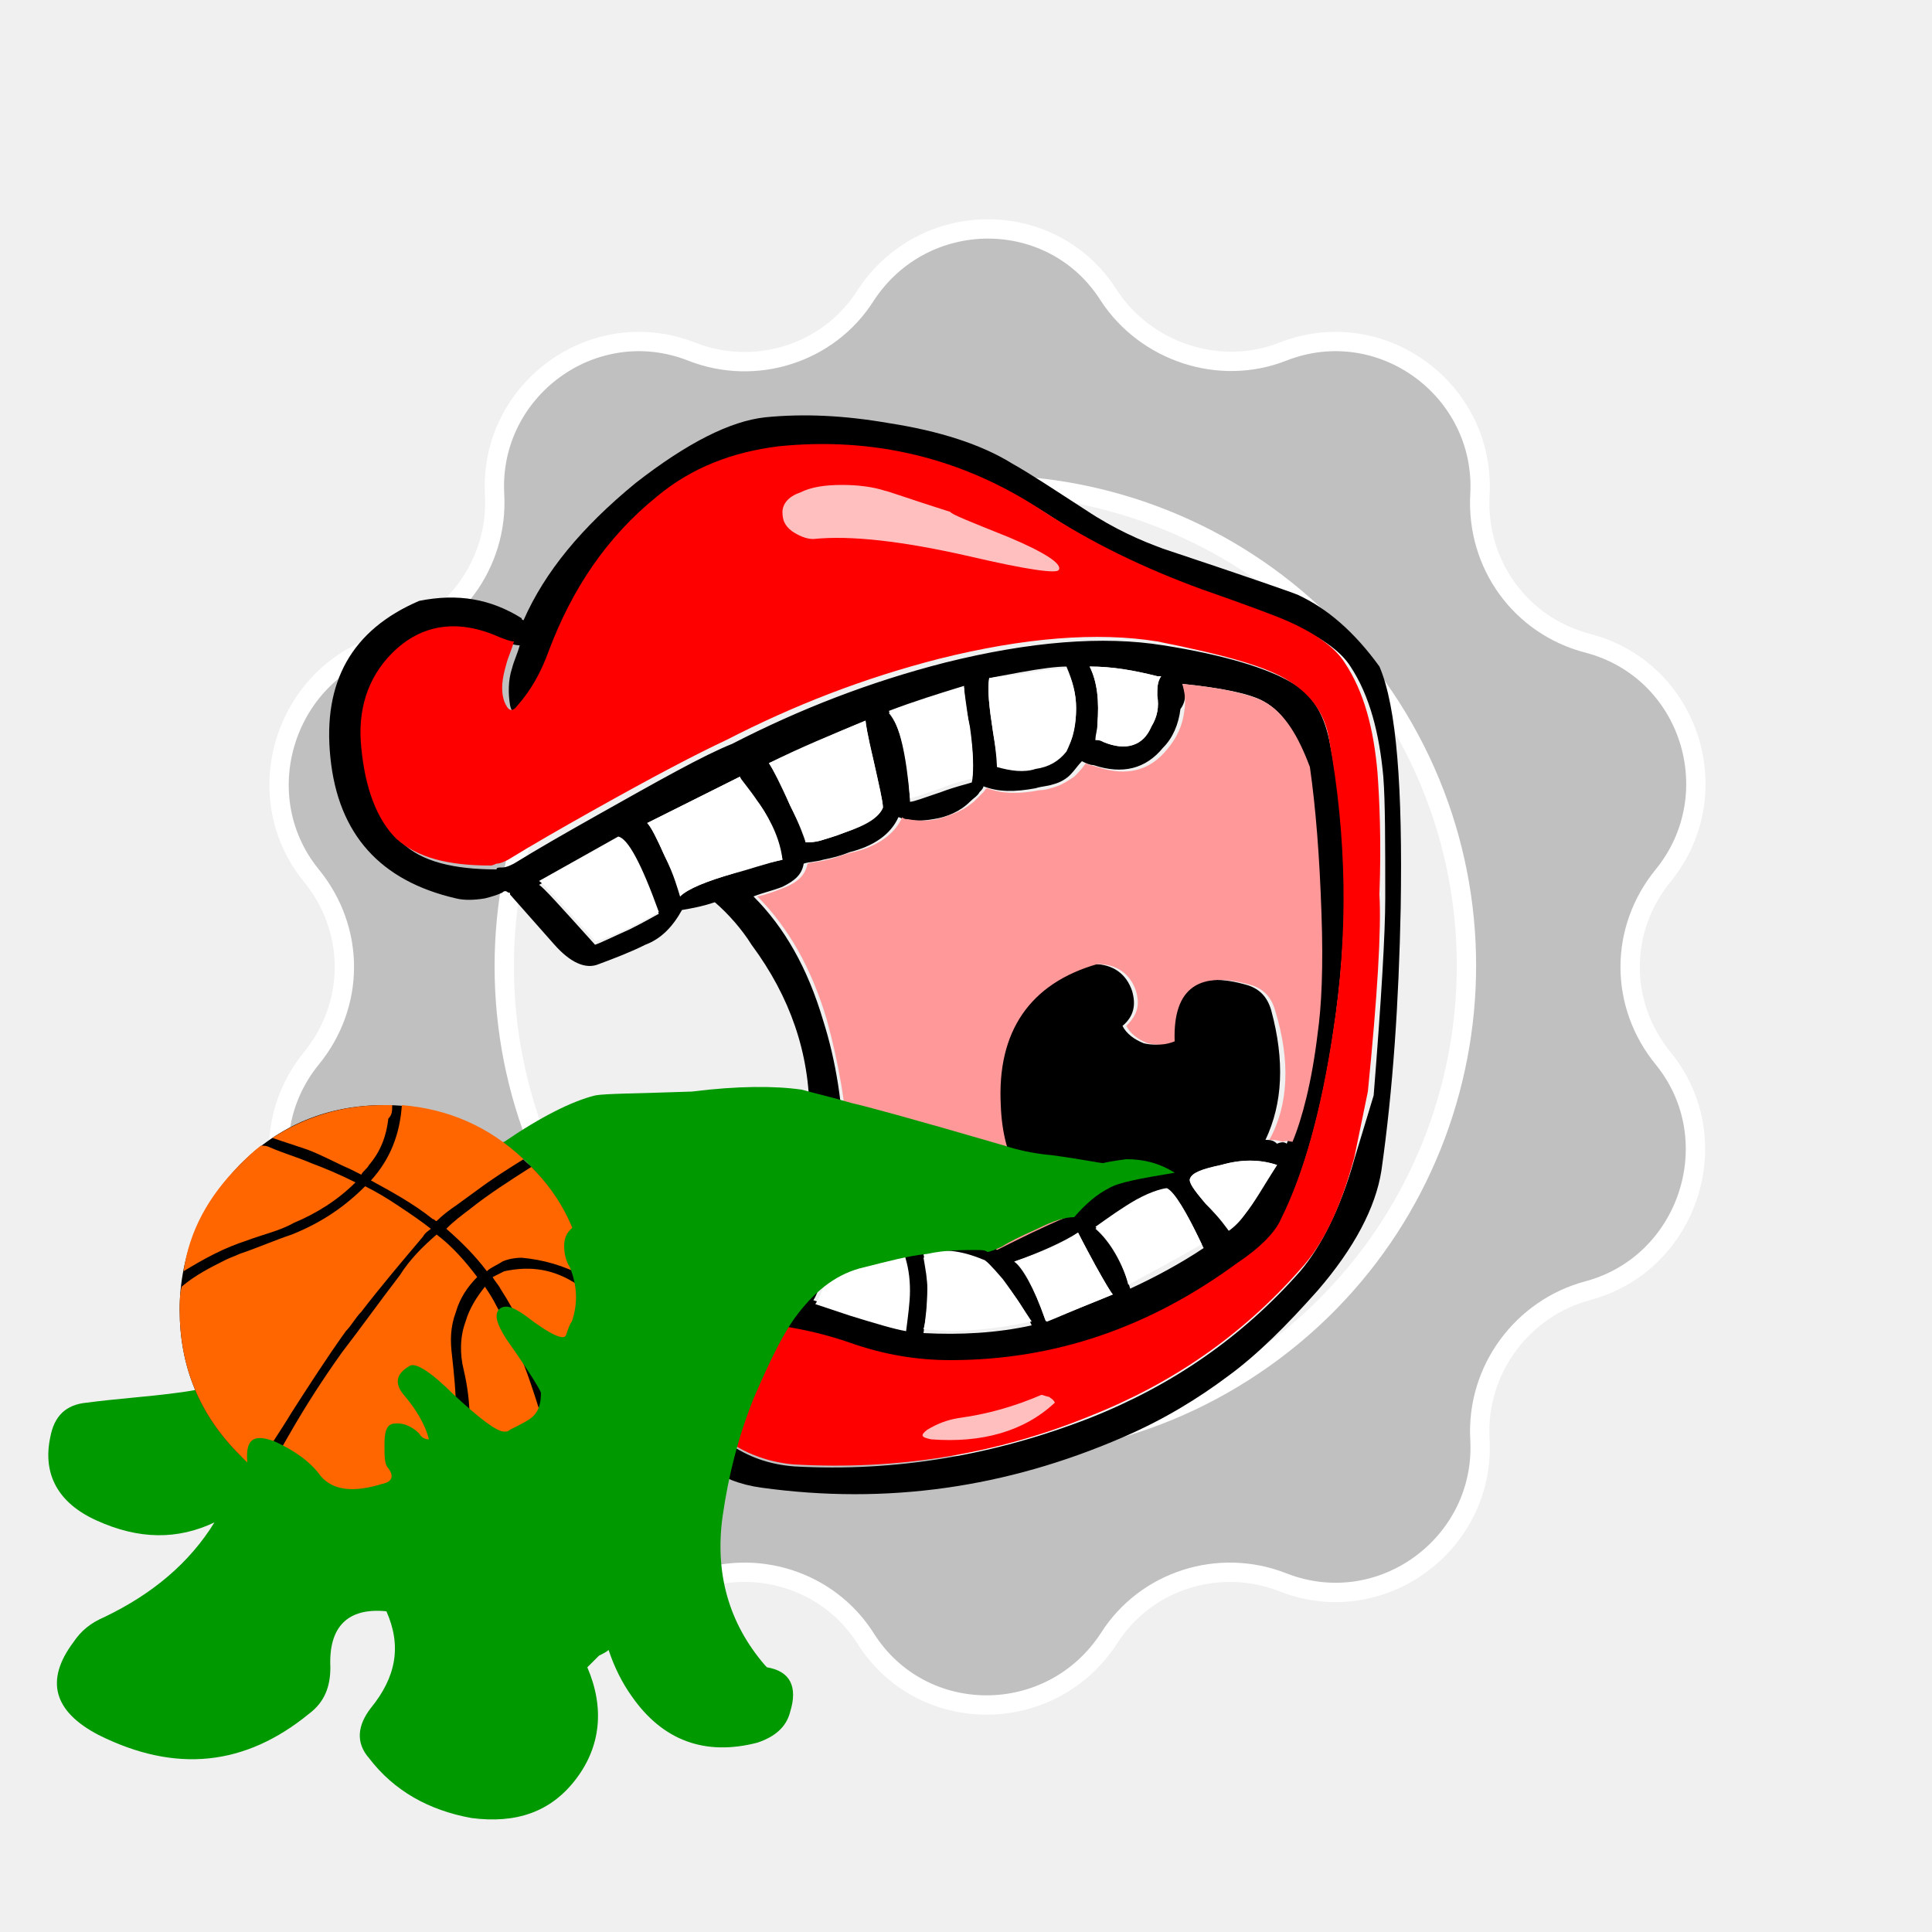
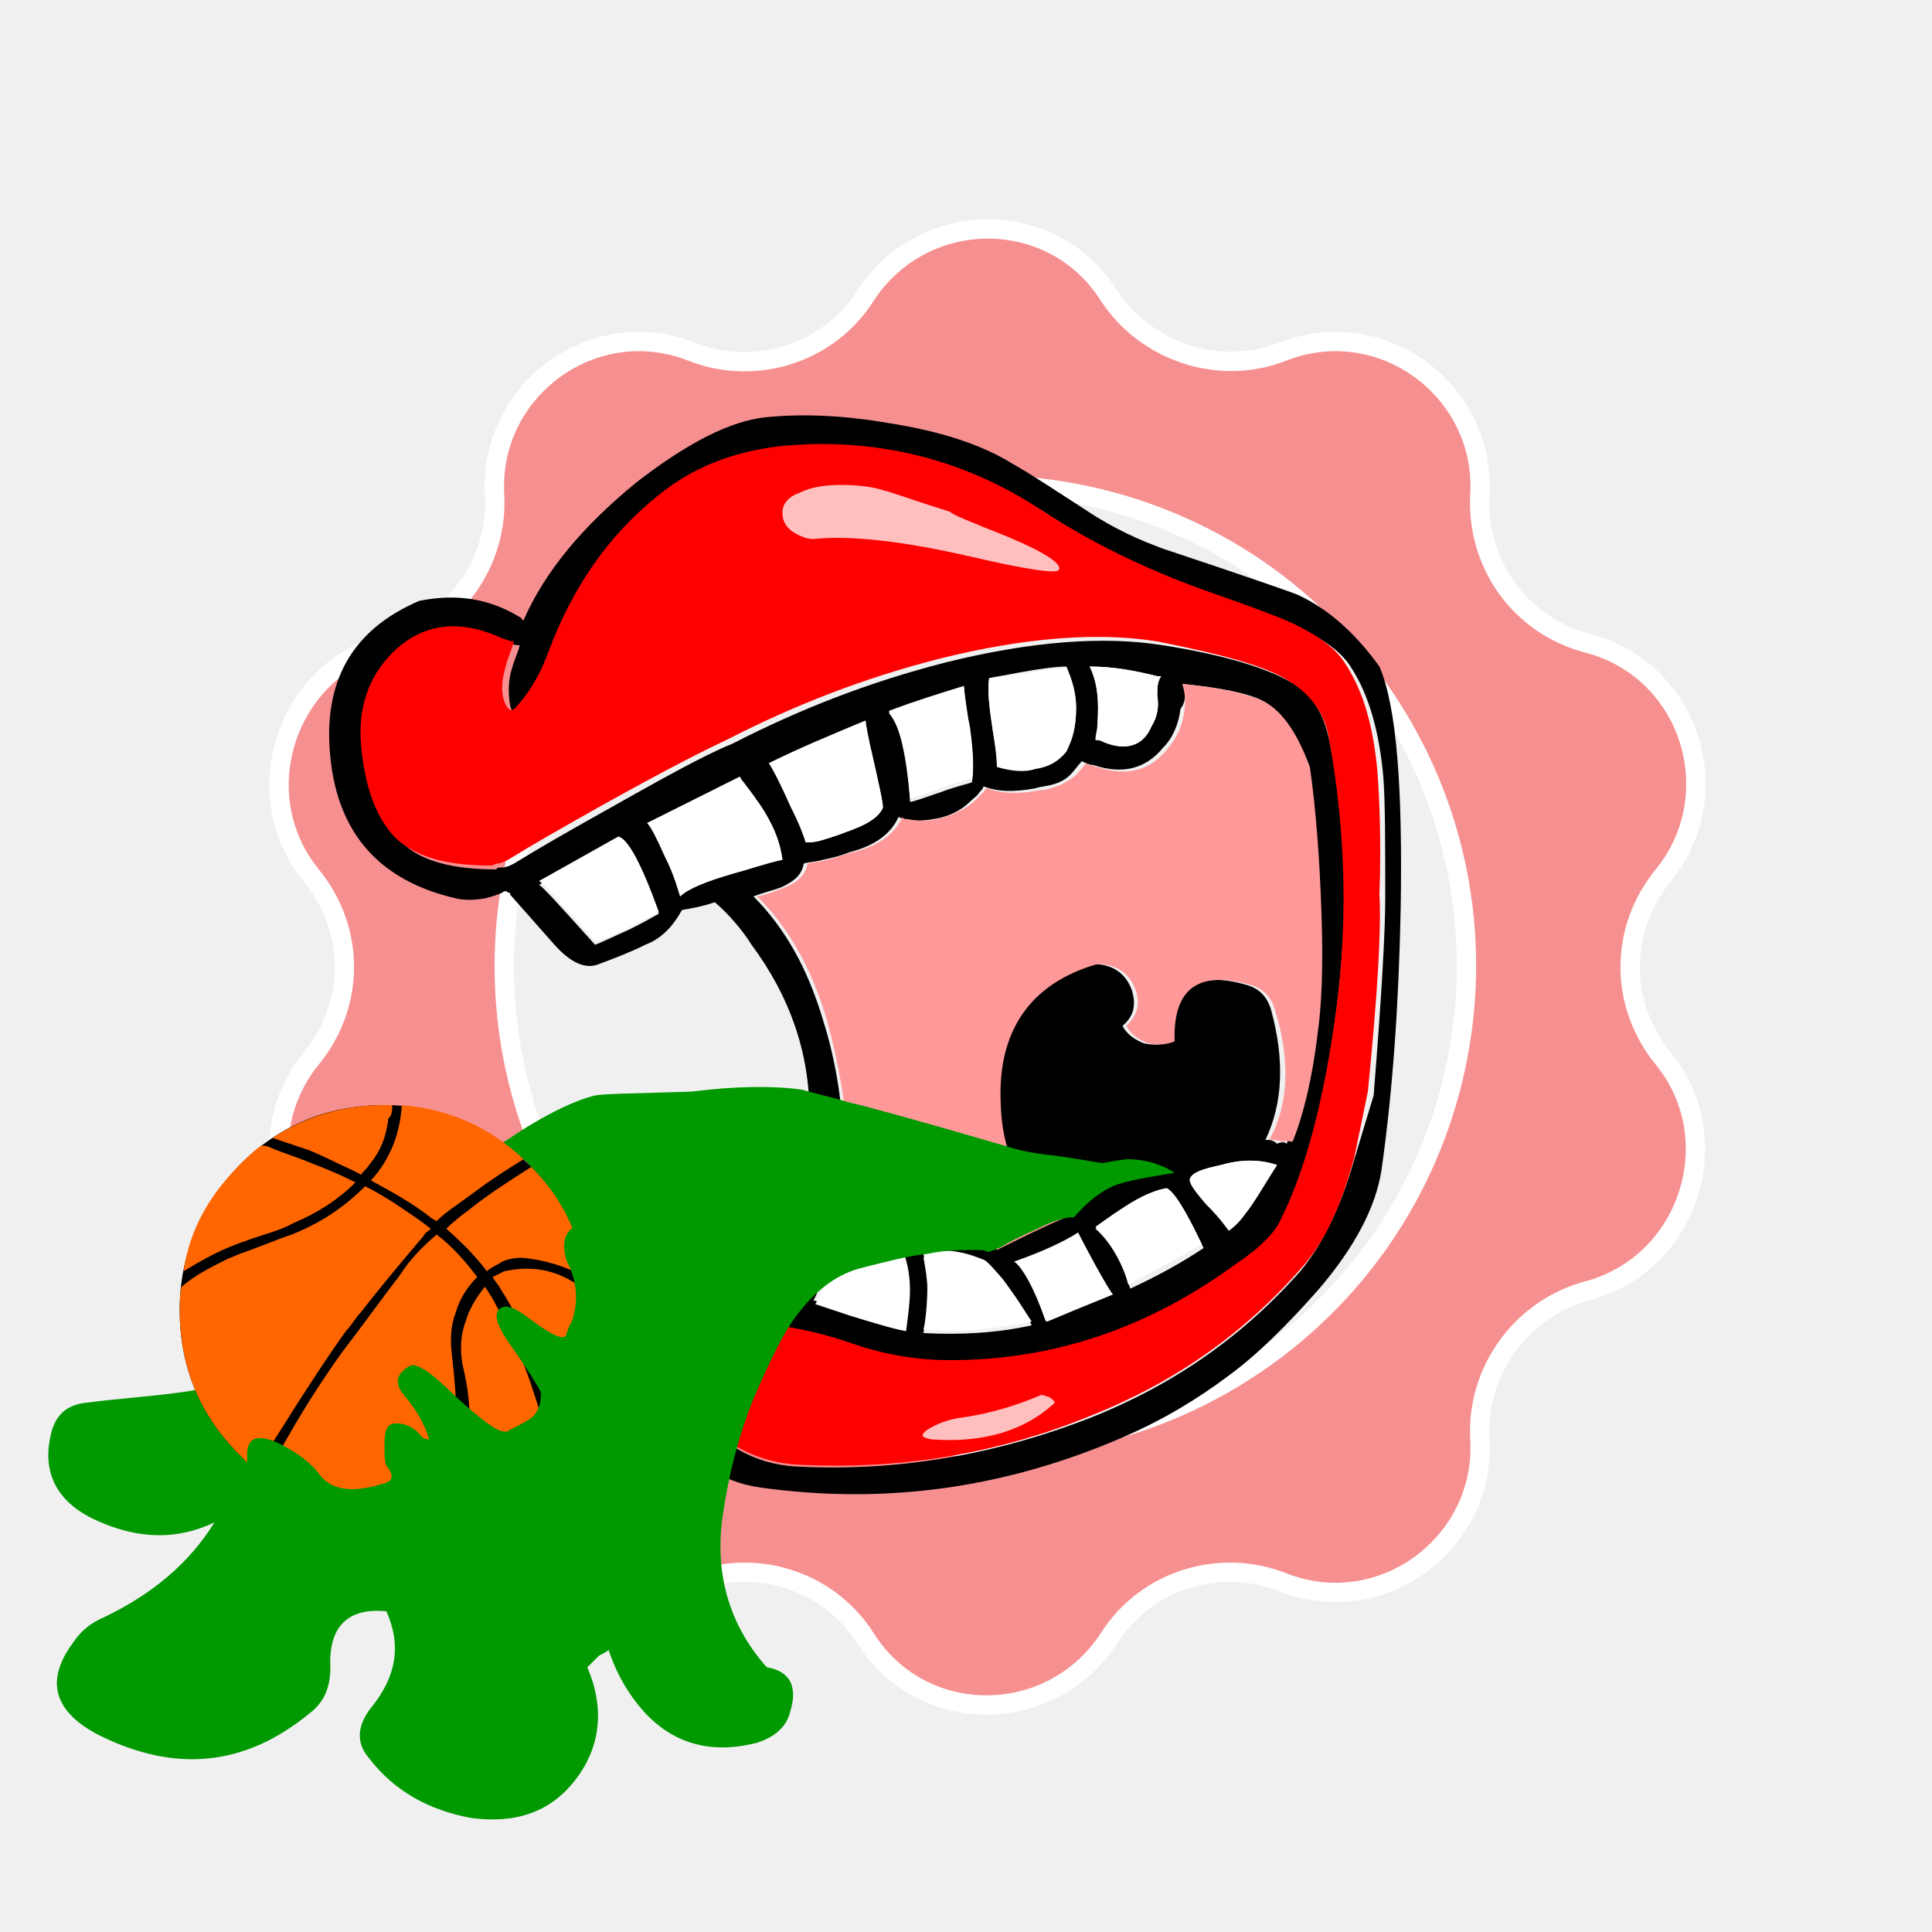
<svg xmlns="http://www.w3.org/2000/svg" width="100" height="100" viewBox="0 0 100 100">
-   <style>.st0{opacity:0.2;} .st1{fill:none;stroke:#FFFFFF;stroke-miterlimit:10;} .st2{fill:#FF9999;} .st3{fill:#FF0000;} .st4{fill:#FFFFFF;} .st5{fill:#FFFFFF;fill-opacity:0.749;} .st6{fill:#009900;} .st7{fill:#FF6600;}</style>
+   <style>.st0{opacity:0.4;fill:#FF0000;} .st1{fill:none;stroke:#FFFFFF;stroke-miterlimit:10;} .st2{fill:#FF9999;} .st3{fill:#FF0000;} .st4{fill:#FFFFFF;} .st5{fill:#FFFFFF;fill-opacity:0.749;} .st6{fill:#009900;} .st7{fill:#FF6600;}</style>
  <path class="st0" d="M76.3 74.7c-.2-3.6 2.2-6.7 5.6-7.6 5.3-1.4 7.4-7.7 4-12-2.2-2.8-2.2-6.7.1-9.5 3.5-4.2 1.5-10.6-3.8-12-3.4-.9-5.7-4.2-5.5-7.7.3-5.4-5-9.4-10.1-7.5-3.3 1.2-7.1 0-9-3-2.9-4.6-9.6-4.7-12.6-.1-2 3-5.7 4.2-9 2.8-5.1-2-10.5 1.9-10.3 7.3.2 3.6-2.2 6.7-5.6 7.6-5.3 1.4-7.4 7.7-4 12 2.2 2.8 2.2 6.7-.1 9.5-3.5 4.2-1.5 10.6 3.8 12 3.4.9 5.7 4.2 5.5 7.7-.3 5.4 5 9.4 10.1 7.5 3.3-1.2 7.1 0 9 3 2.9 4.6 9.6 4.7 12.6.1 2-3 5.7-4.2 9-2.8 5.1 2 10.6-1.9 10.3-7.3zM30.7 64.5c-8-11.2-5.4-26.8 5.8-34.8 11.2-8 26.8-5.4 34.8 5.8 8 11.2 5.4 26.8-5.8 34.8-11.3 8-26.8 5.4-34.8-5.8z" />
  <path class="st1" d="M66.4 18.2c5.1-2 10.5 2 10.2 7.4-.2 3.6 2.1 6.8 5.6 7.7 5.3 1.4 7.3 7.8 3.9 12-2.3 2.8-2.3 6.7 0 9.5 3.4 4.2 1.3 10.6-3.9 12-3.4.9-5.8 4.1-5.6 7.7.3 5.4-5.1 9.4-10.2 7.4-3.3-1.3-7.1-.1-9 2.9-3 4.6-9.7 4.6-12.6 0-1.9-3-5.7-4.2-9-2.9-5.1 2-10.5-2-10.2-7.4.2-3.6-2.1-6.8-5.6-7.7-5.3-1.4-7.3-7.8-3.9-12 2.3-2.8 2.3-6.7 0-9.5-3.4-4.2-1.3-10.6 3.9-12 3.4-.9 5.8-4.1 5.6-7.7-.3-5.4 5.1-9.4 10.2-7.4 3.3 1.3 7.1.1 9-2.9 3-4.6 9.7-4.6 12.6 0 1.9 2.9 5.7 4.2 9 2.9z" />
  <ellipse transform="rotate(-35.462 50.998 49.996)" class="st1" cx="51" cy="50" rx="24.9" ry="24.9" />
  <g>
    <g id="Layer3_0_FILL_1_">
      <path d="M71.4 34.5c-1.3-1.8-2.7-3-4.2-3.7-.2-.1-2.5-.9-7-2.4-1.1-.4-2.5-1-4-2-1.7-1.1-2.9-1.9-3.8-2.4-1.6-1-3.8-1.7-6.4-2.1-2.3-.4-4.4-.5-6.4-.3-1.8.2-4 1.3-6.7 3.4-2.8 2.3-4.7 4.6-5.8 7.1 0 0-.1 0-.1-.1-1.6-1-3.3-1.3-5.3-.9-3.5 1.5-5 4.2-4.6 8.1.4 4 2.6 6.4 6.5 7.3.4.1.9.1 1.5 0 .4-.1.7-.2.9-.3.1-.1.2-.1.3 0 .1 0 .1 0 .1.1l2.3 2.6c.8.9 1.6 1.3 2.3 1 .8-.3 1.6-.6 2.4-1 .8-.3 1.4-.9 1.9-1.8.6-.1 1.1-.2 1.7-.4.7.6 1.4 1.4 1.9 2.2 2 2.7 3 5.6 3 8.8v2.9c.1 1.3.1 1.9.1 1.9-1.5-.7-2.6-1-3.4-1-.6 0-1.3.1-2 .2-.3.4-.6.8-.8 1.3-.5 1.1-.6 2.3-.4 3.8v.7l-.3.2.3.3c-1.3 1.6-1.5 3.4-.6 5.5.8 2 2.4 3.2 4.6 3.5 6.5.9 12.7 0 18.7-2.6 2.1-.9 3.9-2 5.5-3.2 1.5-1.1 3-2.6 4.6-4.4 1.9-2.2 3-4.3 3.3-6.2.6-4.2.9-8.7 1-13.6.1-6.2-.2-10.4-1.1-12.5m-26.6 2.8c0 .1.1.7.4 2 .3 1.3.5 2.2.5 2.5-.2.5-.8.9-2 1.3-.5.2-.9.3-1.2.4-.4.1-.6.1-.8.1-.1-.3-.3-.9-.8-1.9-.5-1.1-.9-1.9-1.1-2.2 1.6-.7 3.3-1.5 5-2.2m1.2-.4c1.3-.5 2.6-.9 3.9-1.3 0 .1.1.8.3 2.2.2 1.4.2 2.3.1 2.7-.3.1-.8.2-1.6.5-.9.3-1.4.5-1.6.5-.1-2.4-.5-3.9-1.1-4.6m5.4 1c-.2-1.3-.3-2.2-.2-2.8 0 0 .5-.1 1.6-.3 1.1-.2 1.9-.3 2.4-.3.3.7.5 1.4.5 2.1 0 .8-.1 1.6-.5 2.2-.4.5-.9.8-1.6.9-.6.1-1.3.1-2-.1.1.1 0-.5-.2-1.7m8.7-2.9c-.2.3-.2.6-.2 1 .1.6 0 1.1-.3 1.6-.5 1-1.3 1.3-2.5.8-.2-.1-.3-.1-.4-.1.1-.2.1-.5.1-.8.1-1.2 0-2.2-.4-3 1.2 0 2.3.2 3.5.5h.2m-3.4 28.6c.7-.6 1.4-1 2.1-1.4.9-.5 1.4-.7 1.7-.5.4.2 1 1.2 1.8 2.9-1.2.8-2.5 1.5-3.8 2.1-.4-1.3-1-2.4-1.8-3.1m7.7-.7c-.2.3-.5.6-.8.8-.1-.1-.4-.6-1.2-1.4-.6-.7-.9-1.2-.8-1.3.1-.3.6-.5 1.6-.7 1-.3 2-.3 2.9 0-.7 1-1.2 1.9-1.7 2.6M38.3 40.2c0 .1.3.6 1 1.4.7 1 1 2 1.2 2.9-.9.2-1.8.4-2.5.7-1.4.4-2.4.8-2.8 1.2 0-.4-.3-1.1-.8-2.1-.4-.9-.7-1.5-.9-1.7l4.8-2.4m-4.2 7.1c-.2.1-.7.4-1.5.8-.9.4-1.5.7-1.8.8-1.8-2-2.7-3-2.9-3.1l4.1-2.3c.4-.1 1.1 1.2 2.1 3.8m22.6 18.2c.5.9.8 1.4.9 1.5-1.9.8-3.1 1.2-3.4 1.4 0-.1 0-.1-.1-.1-.6-1.7-1.2-2.7-1.6-3 1.4-.5 2.5-1 3.3-1.5 0 0 .3.6.9 1.7m-5.8-.2c.1 0 .4.3 1 1 .7.8 1.2 1.6 1.5 2.3-1.8.4-3.7.5-5.6.4.1-.7.2-1.5.2-2.3 0-.5-.1-1-.2-1.6.8-.4 1.9-.3 3.1.2m-10.7-2.4c1 .4 1.6.8 1.7 1.1.1.2-.1.7-.4 1.5-.2.4-.5.9-.8 1.5-.4 0-1.1-.1-2.1-.1h-1.5c-.4-1-.6-1.9-.6-2.6 0-.4.1-.6.2-.9.1-.2.3-.4.5-.6.4-.2.8-.3 1.3-.3.6 0 1.1.1 1.7.4m3 .9c.1-.1.5-.1 1.2 0 .8.2 1.5.5 2.2.9h.1c.2.6.3 1.2.3 1.9s0 1.4-.2 2.1c-.6-.1-1.5-.4-2.9-.8l-1.8-.6c.2-.3.4-.9.7-2 .2-.9.4-1.5.4-1.5m25.6-25.5c-.3-1.4-.9-2.4-2-3-1.2-.7-3.4-1.4-6.6-1.9-3.1-.5-6.9-.2-11.3.9-3.9 1-7.5 2.4-11 4.2-1.5.6-3.8 1.9-7 3.7-1.6.9-3 1.7-4.3 2.5-.2.1-.4.2-.6.2-.2 0-.3 0-.3.1-2.2 0-3.9-.4-4.9-1.4-1-1-1.7-2.5-1.8-4.7-.2-1.9.4-3.5 1.6-4.9 1.5-1.5 3.3-1.8 5.6-.8.2.1.4.2.7.2-.1.4-.3.8-.4 1.2-.2.6-.2 1.3-.1 1.9.1.5.4.5.7.2.7-.8 1.2-1.8 1.6-2.8 1.1-3.2 3-5.8 5.6-8 1.8-1.5 3.9-2.4 6.3-2.6 4.9-.5 9.4.6 13.6 3.3 2.6 1.7 5.4 3.1 8.3 4.1 2.2.8 3.6 1.3 4.1 1.5 1.7.7 2.8 1.5 3.3 2.3 1 1.5 1.5 3.5 1.7 5.7.1 1.3.1 3.4.1 6.3 0 1.8-.2 5.2-.6 10.2l-1 3.3c-.7 2.5-1.7 4.5-2.8 5.8-3 3.4-6.6 5.9-10.9 7.6-4.9 1.9-10 2.8-15.3 2.5-1.3-.1-2.4-.5-3.4-1.2-1.5-1.1-2.1-2.5-1.7-4.4.1-.6.1-1.1 0-1.6.3-.1.7-.2 1.1-.2 2.3 0 4.6.4 6.9 1.1 1.7.6 3.5.9 5.2.9 5.3 0 10.3-1.7 14.8-5 1.2-.9 2-1.6 2.3-2.3 1.2-2.5 2.1-5.7 2.7-9.7.8-5.2.8-10.3-.2-15.2m-7.6-2.9c2 .2 3.5.5 4.2.9 1.1.6 1.8 1.8 2.1 3.5.4 2 .6 4.5.6 7.6.1 2.7 0 4.8-.2 6.2-.4 2.5-.8 4.3-1.3 5.6-.1-.1-.3-.1-.5 0-.2-.2-.4-.2-.6-.2.9-1.9 1-4.1.3-6.7-.2-.7-.6-1.1-1.2-1.3-2.7-.8-4 .1-4 2.9-.5.2-1 .2-1.4.1-.5-.2-.9-.5-1.1-.9.6-.5.7-1.1.5-1.8-.3-.9-1-1.4-2-1.4-3.6 1-5.3 3.4-5 7.3.2 2.9 1.3 4.9 3.4 5.8-1.2.5-2.4 1-3.6 1.7-.1 0-.1-.1-.2-.1-1.1-.6-2.5-.9-4.1-.7-.5-.6-1.5-1-2.9-1.3-.3-.1-.5-.1-.6 0-.2 0-.3.1-.4.1 0 0 .2-1.1.5-3.2-.1-2.3-.4-4.5-1.1-6.7-.8-2.7-2-4.8-3.6-6.4.5-.2 1-.3 1.5-.5.6-.3 1-.6 1.1-1.2.3-.1.7-.1 1-.2.5-.1.9-.2 1.4-.4 1.2-.3 2.1-.9 2.5-1.8.1 0 .2.1.3.1.5.1.9.1 1.5 0 .7-.1 1.4-.4 1.9-.9.2-.2.4-.3.5-.5.1-.1.2-.2.2-.3.8.3 1.6.3 2.7.1.3-.1.6-.1.9-.2.4-.1.7-.3.9-.5.2-.2.4-.5.6-.7.2.1.4.2.6.2 1.5.5 2.7.2 3.6-.9.5-.5.8-1.2.9-2 .3-.4.3-.9.1-1.3z" />
      <path class="st2" d="M65.4 36.3c-.8-.4-2.2-.7-4.2-.9.1.4.2.8.1 1.4-.1.8-.4 1.4-.9 2-.9 1.1-2.1 1.4-3.6.9-.3-.1-.5-.1-.6-.2-.2.3-.4.5-.6.7-.3.2-.6.4-.9.5-.3.1-.6.2-.9.2-1 .2-1.9.2-2.7-.1-.1 0-.1.1-.2.2l-.5.5c-.6.5-1.2.7-1.9.9-.5.1-1 .1-1.5 0-.1 0-.2 0-.3-.1-.4.9-1.3 1.5-2.5 1.8-.5.1-.9.3-1.4.4-.3.1-.7.1-1 .2-.1.5-.4.9-1.1 1.2-.5.2-1 .4-1.5.5 1.6 1.6 2.8 3.7 3.6 6.4.6 2.2 1 4.4 1.1 6.7-.3 2.1-.5 3.2-.5 3.2.1 0 .2 0 .4-.1h.6c1.4.3 2.4.7 2.9 1.3 1.6-.2 2.9 0 4.1.7.1 0 .1 0 .2.1 1.2-.6 2.4-1.2 3.6-1.7-2.1-1-3.3-2.9-3.4-5.8-.2-3.8 1.5-6.3 5-7.3 1 0 1.7.5 2 1.4.2.7.1 1.2-.5 1.8.2.4.6.7 1.1.9.5.1.9.1 1.4-.1-.1-2.8 1.3-3.7 4-2.9.6.2 1 .6 1.2 1.3.8 2.6.7 4.9-.3 6.7.2 0 .4 0 .7.1.2-.1.4 0 .5 0 .5-1.2 1-3.1 1.3-5.6.2-1.4.3-3.4.2-6.2-.1-3-.3-5.5-.6-7.6-.6-1.6-1.3-2.8-2.4-3.4z" />
      <path class="st3" d="M66.8 35.3c1.1.7 1.8 1.7 2 3 .9 5 1 10 .2 15.1-.6 4-1.5 7.3-2.7 9.7-.3.7-1.1 1.5-2.3 2.3-4.5 3.3-9.4 5-14.8 5-1.8 0-3.5-.3-5.2-.9-2.3-.8-4.6-1.1-6.9-1.1-.4 0-.7.1-1.1.2.1.5.1 1.1 0 1.6-.4 1.9.1 3.3 1.7 4.4 1 .7 2.2 1.1 3.4 1.2 5.3.3 10.4-.5 15.3-2.5 4.3-1.7 7.9-4.2 10.9-7.6 1.2-1.3 2.1-3.2 2.8-5.8l.7-3.4c.5-5 .7-8.4.6-10.2.1-2.8 0-4.9-.1-6.3-.2-2.3-.7-4.2-1.7-5.7-.5-.8-1.6-1.6-3.3-2.3-.5-.2-1.8-.7-4.1-1.5-3-1.1-5.7-2.4-8.3-4.1-4.1-2.7-8.7-3.8-13.6-3.3-2.4.3-4.5 1.1-6.3 2.6-2.6 2.1-4.4 4.8-5.6 8-.4 1.1-.9 2-1.6 2.8-.3.4-.5.3-.7-.2-.2-.6-.1-1.2.1-1.9.1-.4.3-.8.4-1.2-.2 0-.4-.1-.7-.2-2.2-1-4.1-.7-5.6.8-1.3 1.3-1.8 3-1.6 4.9.2 2.1.8 3.7 1.8 4.7 1.1 1 2.7 1.4 4.9 1.4 0 0 .1 0 .3-.1.2 0 .4-.1.6-.2 1.3-.8 2.7-1.6 4.3-2.5 3.2-1.8 5.5-3 7-3.7 3.5-1.8 7.1-3.2 11-4.2 4.4-1.1 8.2-1.4 11.3-.9 3.5.7 5.7 1.3 6.9 2.1z" />
      <path class="st4" d="M44.5 63.8c-.7-.2-1.1-.2-1.2 0 0 0-.2.6-.4 1.7s-.5 1.7-.7 2l1.8.6c1.3.4 2.3.7 2.9.8.1-.8.2-1.5.2-2.1 0-.7-.1-1.3-.3-1.9h-.1c-.7-.6-1.5-.9-2.2-1.1m-2.6.2c-.1-.4-.7-.7-1.7-1.1-.6-.2-1.1-.3-1.6-.3s-.9.1-1.3.3c-.2.1-.4.3-.5.6-.1.2-.2.5-.2.9 0 .7.2 1.6.6 2.6h1.5c1 0 1.7.1 2.1.1.3-.6.6-1.1.8-1.5.3-.9.4-1.4.3-1.6m10 2.2c-.6-.7-.9-1-1-1-1.2-.5-2.2-.6-3.1-.3.1.6.2 1.1.2 1.6 0 .8 0 1.6-.2 2.3 1.9.2 3.7 0 5.6-.4-.4-.6-.9-1.4-1.5-2.2m5.7.8c-.1-.1-.4-.6-.9-1.5-.6-1.1-.9-1.7-.9-1.7-.7.5-1.8 1-3.3 1.5.5.3 1 1.3 1.6 3 0 0 0 .1.1.1.3-.1 1.4-.6 3.4-1.4m-25-19c.8-.4 1.3-.7 1.5-.8-.9-2.5-1.6-3.8-2.1-3.9l-4.1 2.3c.2.1 1.2 1.2 2.9 3.1.3 0 .9-.3 1.8-.7m6.7-6.4c-.6-.9-1-1.3-1-1.4l-4.8 2.4c.2.2.5.8.9 1.7.5 1 .7 1.8.8 2.1.4-.4 1.4-.8 2.8-1.2.8-.2 1.6-.5 2.5-.7-.1-.9-.5-1.9-1.2-2.9m24.3 22.1c.3-.2.5-.5.8-.8.5-.6 1-1.5 1.7-2.6-.9-.3-1.8-.3-2.9 0-.9.2-1.5.4-1.6.7-.1.2.2.6.8 1.3.8.8 1.2 1.3 1.2 1.4m-4.8-1.6c-.7.4-1.4.9-2.1 1.4.8.8 1.4 1.8 1.7 3 1.3-.7 2.6-1.4 3.8-2.1-.8-1.7-1.4-2.7-1.8-2.9-.1 0-.7.1-1.6.6M59.9 36c0-.4 0-.7.2-1h-.2c-1.2-.3-2.3-.5-3.5-.5.4.8.5 1.8.4 3 0 .3-.1.5-.1.8.1 0 .3 0 .4.1 1.2.5 2.1.2 2.5-.8.3-.5.4-1 .3-1.6m-8.7-.9c-.1.6 0 1.5.2 2.8.2 1.2.2 1.8.2 1.8.7.2 1.4.3 2 .1.7-.1 1.2-.4 1.6-.9.3-.6.5-1.4.5-2.2 0-.8-.2-1.5-.5-2.1-.5 0-1.3.1-2.4.3-1 .1-1.6.2-1.6.2m-1.3.4c-1.3.4-2.6.8-3.9 1.3.6.8.9 2.3 1.1 4.5.2 0 .7-.2 1.6-.5.7-.3 1.3-.4 1.6-.5.1-.4.1-1.3-.1-2.7-.3-1.3-.3-2-.3-2.1m-4.7 3.8c-.3-1.2-.4-1.9-.4-2-1.7.7-3.4 1.4-5 2.2.2.3.6 1 1.1 2.2.5 1 .8 1.6.8 1.9.2 0 .5 0 .8-.1.3-.1.7-.2 1.2-.4 1.1-.4 1.8-.8 2-1.3 0-.3-.2-1.1-.5-2.5z" />
    </g>
    <path class="st5" d="M54.3 72.3c-.1 0-.3-.1-.4-.1-1.4.6-2.8 1-4.3 1.2-.6.1-1.1.3-1.6.6-.4.3-.3.4.2.5 2.6.2 4.8-.4 6.4-1.9-.1-.2-.2-.2-.3-.3M43.6 25.1c-.9 0-1.6.1-2.2.4-.6.2-.9.6-.9 1s.1.7.5 1c.3.2.7.4 1.1.4 1.9-.2 4.6.1 8.1.9 3 .7 4.5.9 4.6.7.2-.3-.7-.9-2.6-1.7-2-.8-3-1.2-3-1.3-2.2-.7-3.3-1.1-3.4-1.1-.6-.2-1.4-.3-2.2-.3z" id="Layer2_0_FILL_1_" />
    <path class="st6" d="M44.1 57.1c-1-.3-1.9-.5-2.6-.7-1.4-.2-3.3-.2-5.7.1-2.8.1-4.5.1-5 .2-1.2.3-2.8 1.1-4.7 2.4-.1 0-.1.1-.2.1.1 0 .2.1.3.2.1.1.3.2.7.5.4.2.6.5.7.8.1.3.2.5.1.5.1.1.1.2.2.3 1 1 1.6 2.2 1.9 3.5.2.8.2 1.6 0 2.4-.1.5-.2.9-.2 1.4 0 .8-.2 1.6-.6 2.4-.3.7-.7 1.3-1.1 1.9-.4.6-1 1.1-1.7 1.4-1 .5-2 .9-3.1 1.2-.5.2-.9.3-1.4.5-.1.1-.2.1-.3.1-.6 0-1.2.1-1.8.3-1.3.5-2.6.5-3.9.2-.4-.1-.8-.2-1.3-.4-.5-.1-.9-.3-1.3-.6-.1-.1-.2-.2-.2-.3-.2-.9-.2-1.8 0-2.7.1-.3.2-.7.4-1 .2-.4.4-.7.5-1.1-1.4.7-3 1.2-4.7 1.4-1.5.2-3.1.3-4.6.5-1.1.1-1.7.7-1.9 1.8-.4 1.9.4 3.4 2.4 4.3 2.2 1 4.2 1 6.1.1-1.3 2.1-3.2 3.7-5.7 4.9-.7.3-1.2.7-1.6 1.3-1.5 2-1 3.6 1.3 4.8 4 2 7.6 1.6 10.9-1.1.8-.6 1.1-1.4 1.1-2.4-.1-2.1.9-3.1 2.9-2.9.8 1.8.5 3.4-.8 5-.7.9-.8 1.8-.1 2.6 1.3 1.7 3.1 2.7 5.3 3.1 2.3.3 4.1-.3 5.4-2 1.3-1.7 1.5-3.7.6-5.8l.6-.6c.2-.1.4-.2.5-.3.3.9.7 1.7 1.2 2.4 1.6 2.3 3.8 3.1 6.5 2.4.9-.3 1.5-.8 1.7-1.6.4-1.3 0-2.1-1.2-2.3l-.1-.1c-1.9-2.2-2.6-4.8-2.2-7.7.3-2.1.8-4.1 1.6-6.1.9-2.1 1.6-3.5 2.3-4.4 1-1.3 2.1-2.1 3.4-2.4 1.2-.3 2.3-.6 3.3-.7.9-.2 1.8-.2 2.5-.2.3 0 .5 0 .6.1.1 0 .4-.1.8-.3.3-.2.9-.5 1.8-.9.8-.4 1.4-.6 1.9-.6.6-.7 1.2-1.2 1.8-1.5.5-.3 1.6-.5 3.4-.8-.8-.5-1.6-.7-2.5-.7-.8.1-1.2.2-1.2.2-.2 0-1.1-.2-2.6-.4-1.1-.1-1.9-.3-2.5-.5-4.8-1.4-7.4-2.1-7.9-2.2z" id="Layer1_0_FILL_1_" />
    <path d="M27.4 60.3c-2.1-2-4.6-3.1-7.5-3.1s-5.4 1-7.5 3.1c-2 2.1-3.1 4.6-3.1 7.5 0 2.9 1 5.4 3.1 7.5 2.1 2 4.6 3.1 7.5 3.1s5.4-1 7.5-3.1c2-2.1 3.1-4.6 3.1-7.5-.1-3-1.1-5.5-3.1-7.5z" id="b_ball_0_Layer1_0_FILL_2_" />
    <path class="st7" d="M18.4 61.2c-.8-.4-1.5-.7-2.3-1-.7-.3-1.4-.5-2.1-.8-.2-.1-.3-.1-.5-.1-.4.3-.7.6-1.1 1-1.6 1.6-2.6 3.4-2.9 5.5.5-.3 1-.6 1.6-.9.6-.3 1.1-.5 1.7-.7.8-.3 1.7-.5 2.4-.9 1.2-.5 2.3-1.2 3.2-2.1m7.3 6.4c-.2-.4-.4-.7-.6-1-.4.5-.8 1.1-1 1.8-.3.8-.3 1.7-.1 2.5.4 1.7.4 3.3.1 5l-.3 1.8c1.3-.5 2.5-1.3 3.7-2.4.3-.3.6-.6.8-.9-.2-.9-.5-1.8-.8-2.7-.5-1.5-1.1-2.8-1.8-4.1m4.2-1.1c-1.2-.8-2.4-1-3.8-.7l-.6.3c.1.2.3.4.4.6.9 1.4 1.6 2.9 2.1 4.5.3.8.5 1.6.7 2.4 1.2-1.7 1.8-3.7 1.8-6v-.9c-.2.1-.4-.1-.6-.2m-6.3-4.1c.4-.3.7-.5 1.1-.8.8-.6 1.6-1.1 2.4-1.6-1.8-1.7-3.9-2.6-6.3-2.8-.1 1.5-.6 2.8-1.6 3.9 1.1.6 2.2 1.2 3.2 2 .1 0 .1.1.2.1.3-.3.7-.6 1-.8m.7.2c-.4.3-.8.6-1.2 1 .8.7 1.5 1.4 2.1 2.2.2-.2.5-.3.8-.5.2-.1.6-.2 1-.2 1.1.1 2.2.4 3.3 1-.3-2.2-1.2-4.1-2.8-5.7-1.1.7-2.2 1.4-3.2 2.2m-2 1c-.5-.4-1.1-.8-1.7-1.2-.6-.4-1.1-.7-1.7-1-1.1 1.1-2.3 1.9-3.8 2.5-.9.3-1.8.7-2.7 1-.2.1-.5.2-.7.3-.8.4-1.6.8-2.3 1.4-.1.4-.1.8-.1 1.2 0 2.9 1 5.4 3.1 7.5l.8.8c.6-1 1.3-2 1.9-3 .9-1.4 1.8-2.8 2.8-4.2.3-.3.5-.7.8-1 1-1.3 2.1-2.6 3.2-3.9.1-.2.3-.3.4-.4m2.4 2.5c-.6-.8-1.3-1.6-2.1-2.2-.7.6-1.4 1.3-1.9 2.1-1 1.3-2 2.7-3 4-1 1.4-1.9 2.8-2.7 4.2-.4.7-.8 1.4-1.3 2.1 1.8 1.3 3.9 2 6.2 2 1.2 0 2.3-.2 3.3-.5.3-1.6.4-3.2.4-4.8 0-.9-.1-1.9-.2-2.8-.1-.8-.1-1.5.2-2.3.2-.7.6-1.3 1.1-1.8m-4.4-8.9h-.4c-2.2 0-4.1.6-5.8 1.7l1.8.6c.8.3 1.5.7 2.2 1l.6.3c.1-.2.3-.3.4-.5.6-.7.9-1.5 1-2.4.2-.2.2-.4.2-.7z" id="b_ball_0_Layer0_0_FILL_2_" />
    <g>
      <path class="st6" d="M33 62.1h-.5c-.7.4-.9 1-.8 1.8.2.6.1 1.3-.2 1.9-.1.3-.3.6-.4.8-.1-1.2-.6-2.2-1.4-3.1-.3.2-.5.5-.5 1 0 .4.1.8.3 1.1.4 1 .4 1.9.1 2.8-.1.1-.2.4-.3.7-.1.3-.8 0-2.1-1-.7-.5-1.1-.6-1.4-.3-.2.3-.1.7.4 1.5C27.4 71 28 72 28 72.1c0 .5-.1.9-.4 1.2-.2.2-.6.4-1.2.7-.1.1-.2.1-.3.1-.4 0-1.3-.7-2.6-1.9-1.2-1.2-2-1.7-2.3-1.5-.7.4-.8.9-.3 1.5.6.7 1.1 1.5 1.3 2.3-.2 0-.4-.1-.5-.3-.4-.4-.9-.6-1.4-.5-.3.1-.4.4-.4 1.1 0 .6 0 1 .2 1.2.3.4.2.7-.3.8-1.6.5-2.6.3-3.2-.4-.5-.7-1.3-1.3-2.4-1.8-1.1-.4-1.5-.1-1.4 1.1.1 1.2.4 1.9.8 2.3.6.5 1.3.8 2 1 1.1 1 2.6 1.3 4.3.9.5-.1.9-.3 1.1-.6h1c.7 0 1.3-.1 1.9-.4.8-.3 1.6-.7 2.3-1.3 1.3-.9 2.2-2.1 3-3.4 0-.1.1-.1.1-.2.4-.1.7-.4.9-1 .2-.6.2-1.1.2-1.5.2-.6.4-1.2.5-1.8 0 .1 0 .2.1.3.4-.6.7-1.2 1-2 .5-1.2.6-2.4.3-3.6-.2-.9.2-1.5 1.1-1.9 0-.3-.2-.4-.4-.4z" id="Layer0_0_FILL_1_" />
    </g>
  </g>
</svg>
